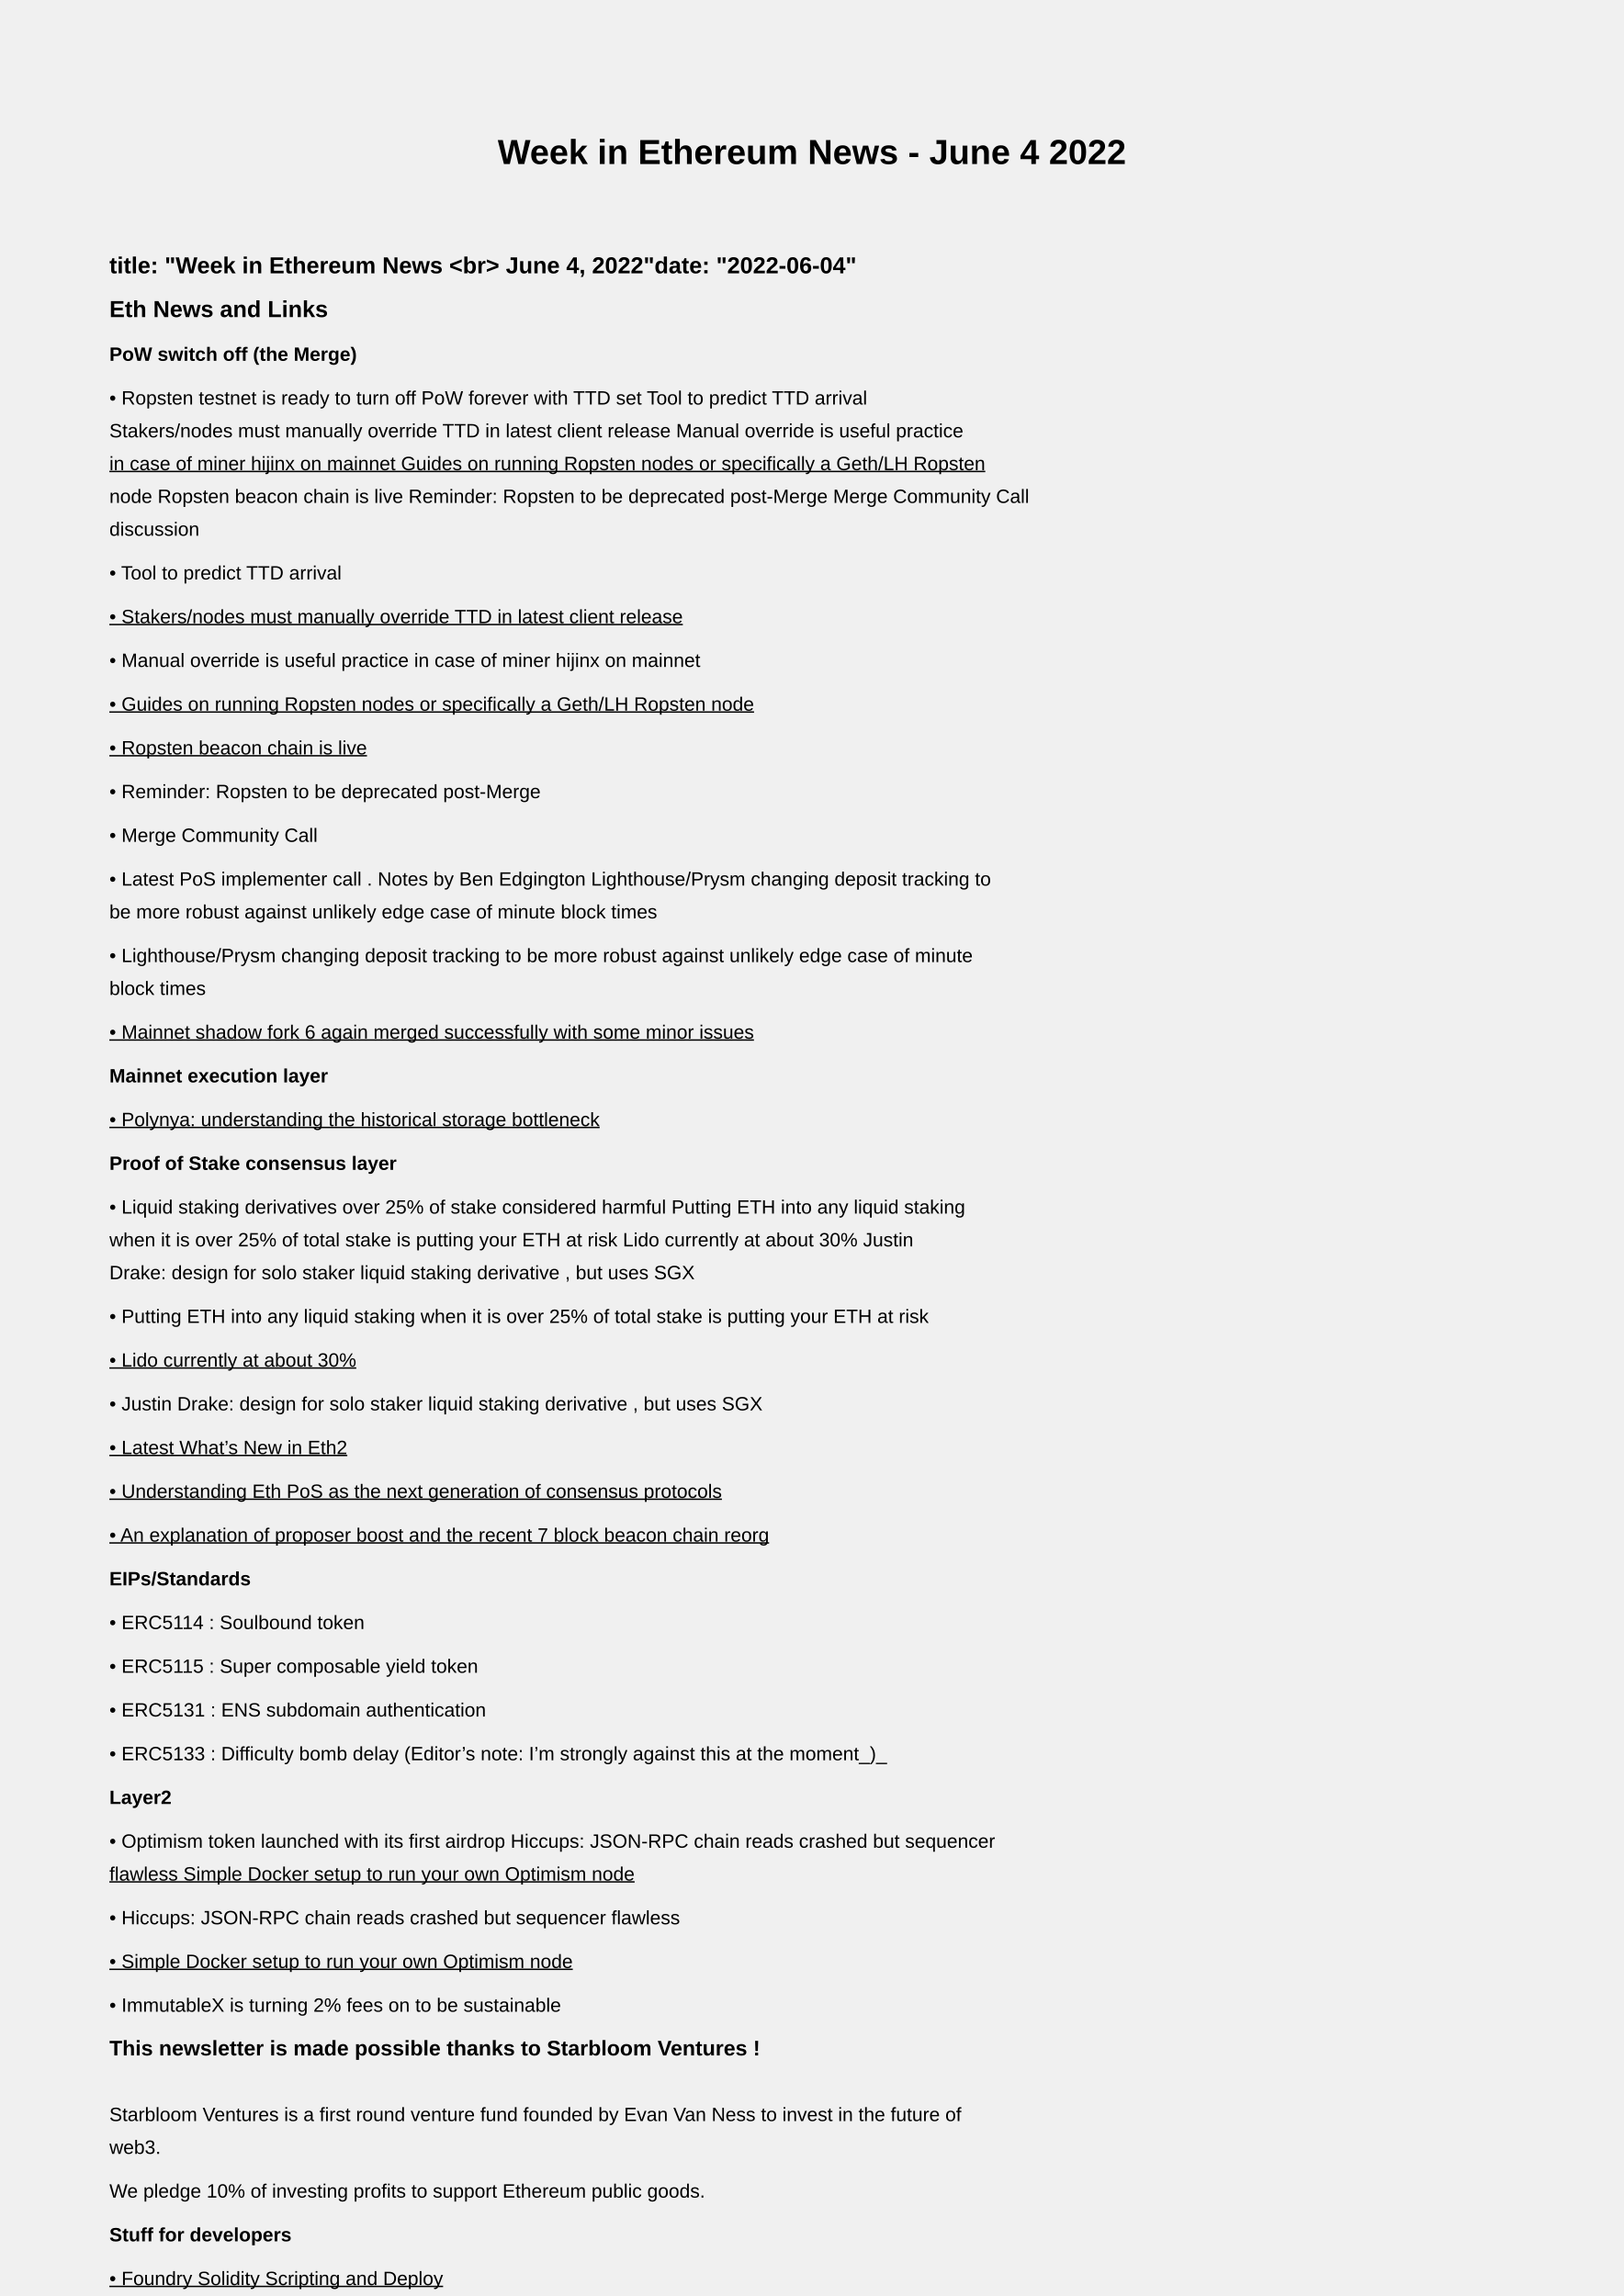
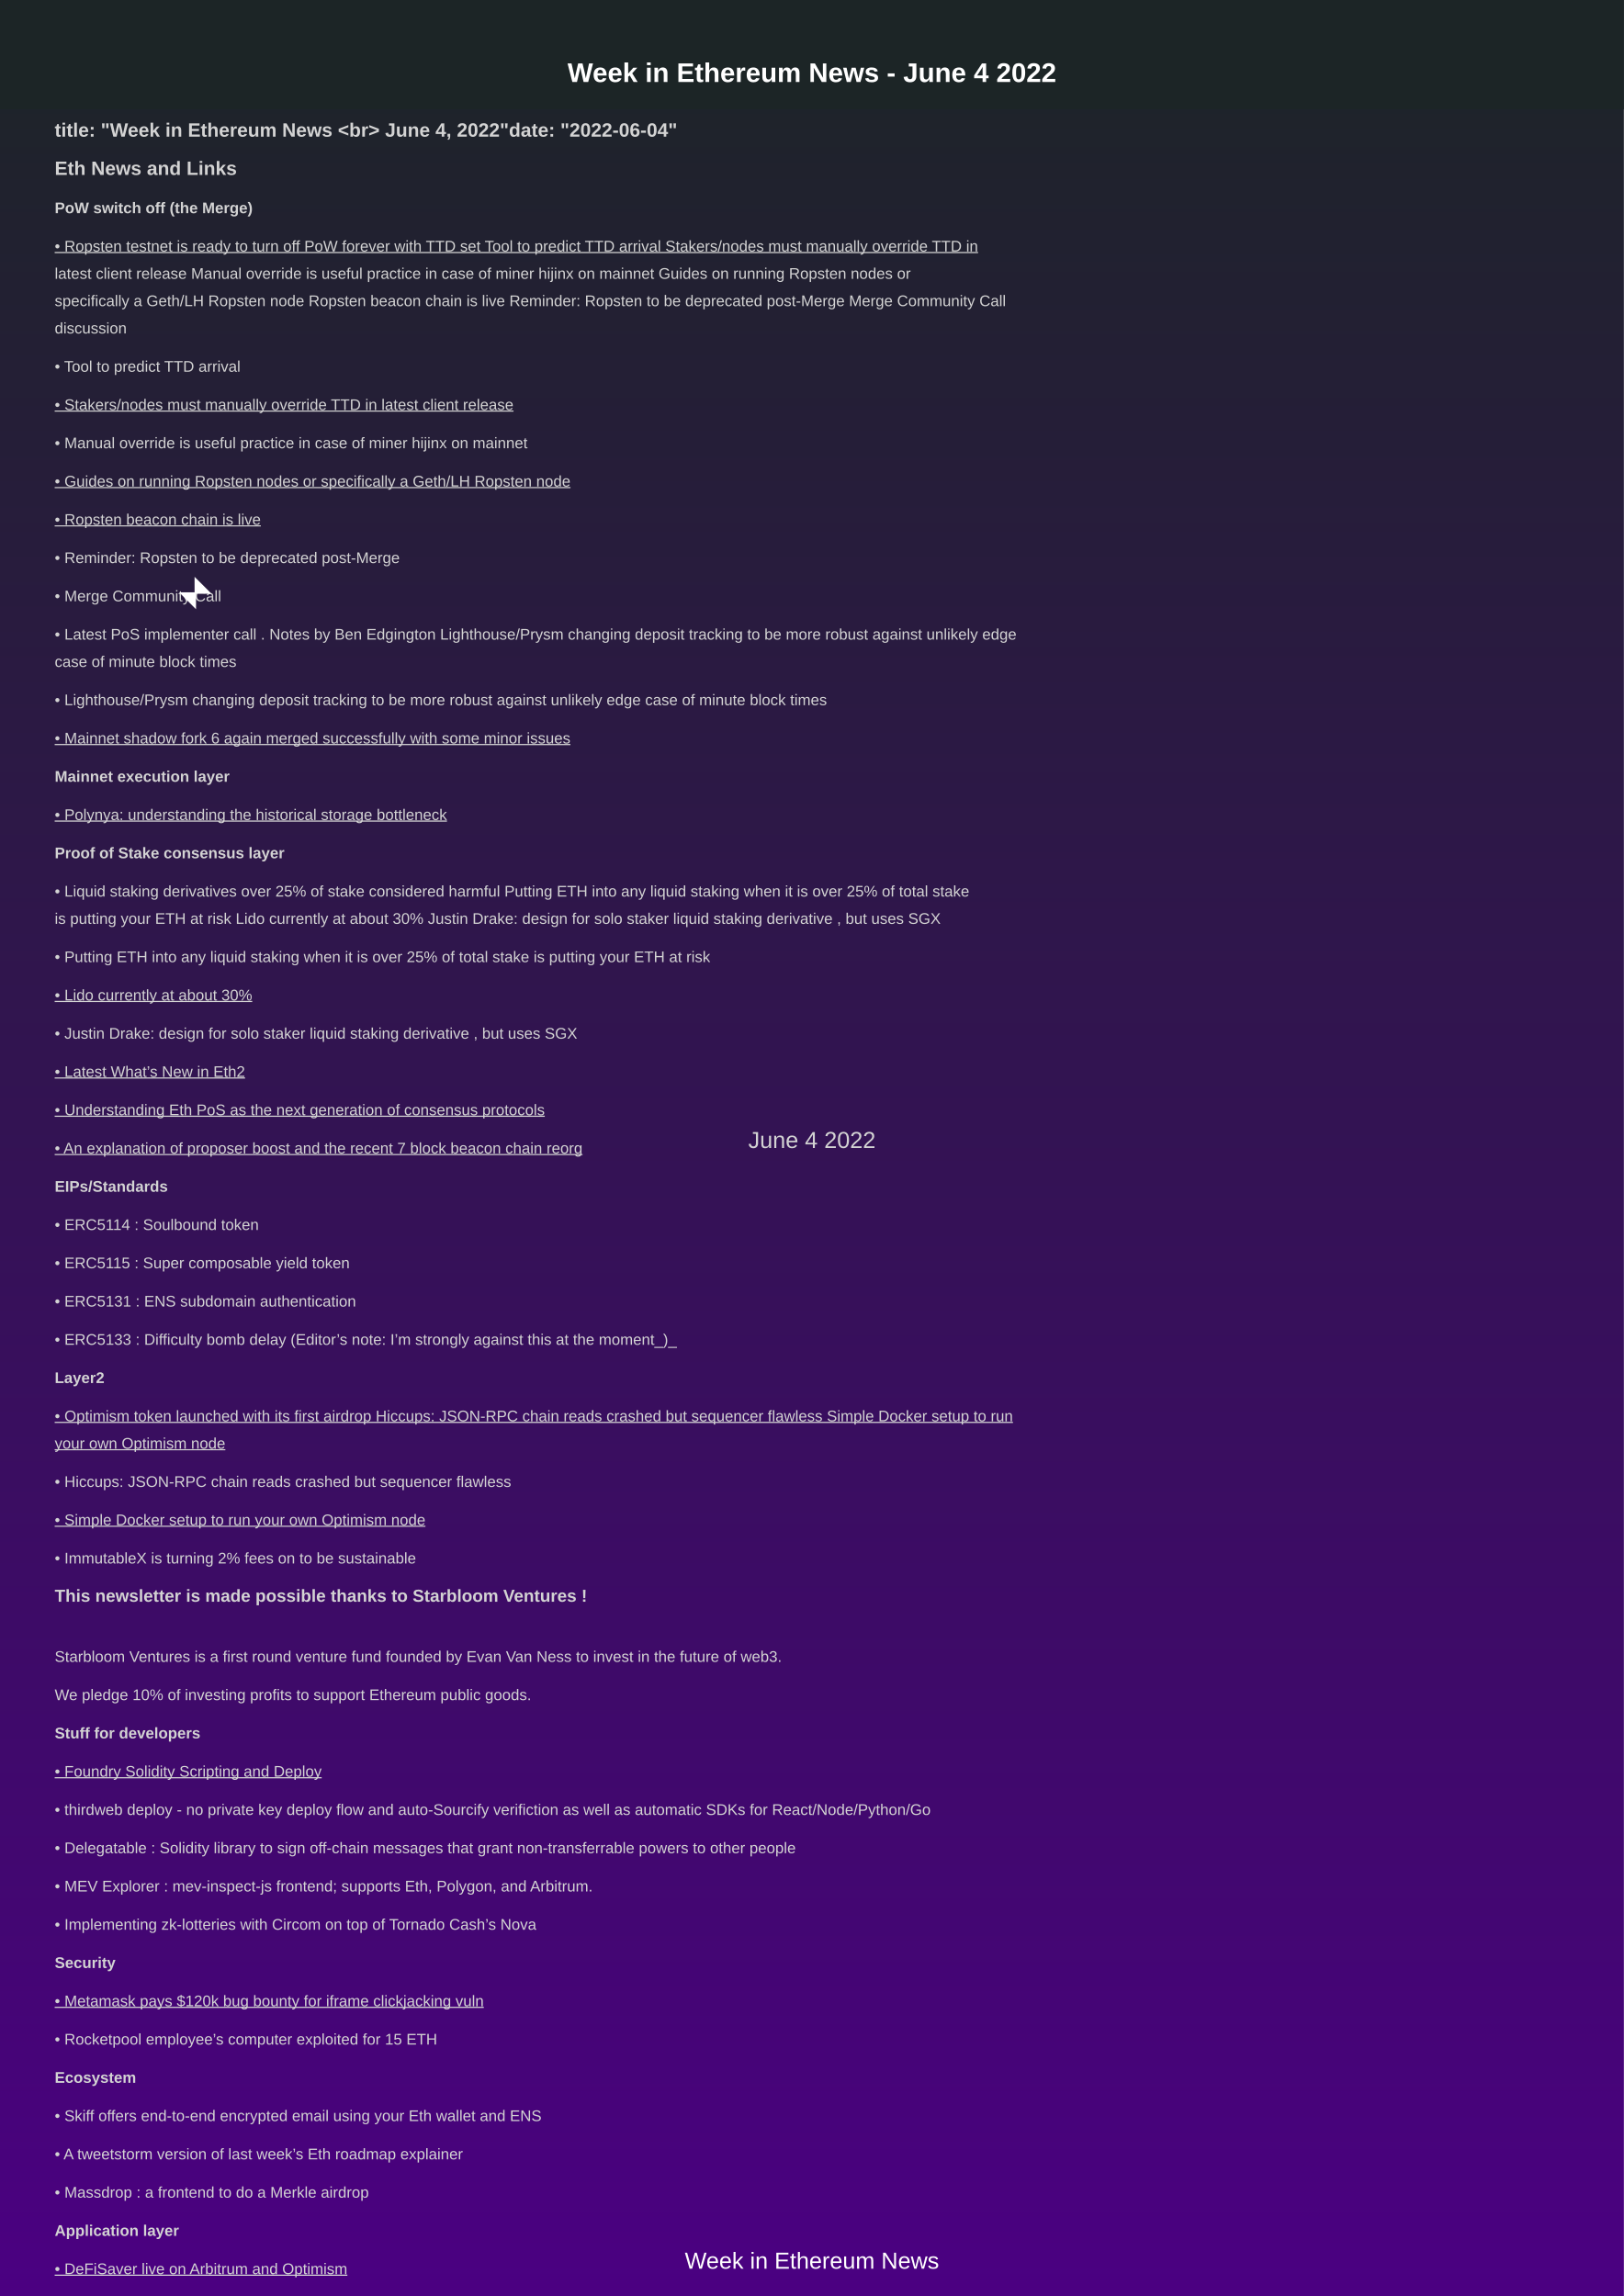
<svg xmlns="http://www.w3.org/2000/svg" width="297mm" height="420mm">
-   <rect width="100%" height="100%" fill="#f0f0f0" />
-   <text x="50%" y="30mm" font-size="18pt" text-anchor="middle" font-family="Arial" font-weight="bold">Week in Ethereum News - June 4 2022</text>
-   <text x="20mm" y="50mm" font-size="12pt" font-family="Arial" font-weight="bold" text-decoration="none">title: "Week in Ethereum News &lt;br&gt; June 4, 2022"
+   <defs>
+     <linearGradient id="bgGradient" x1="0%" y1="0%" x2="0%" y2="100%">
+       <stop offset="0%" style="stop-color:#1c2526;stop-opacity:1" />
+       <stop offset="100%" style="stop-color:#4b0082;stop-opacity:1" />
+     </linearGradient>
+   </defs>
+   <rect width="100%" height="100%" fill="url(#bgGradient)" />
+   <rect x="0" y="0" width="100%" height="20mm" fill="#1c2526" />
+   <text x="50%" y="15mm" font-size="14pt" text-anchor="middle" font-family="Arial" fill="#ffffff" font-weight="bold">Week in Ethereum News - June 4 2022</text>
+   <text x="50%" y="210mm" font-size="12pt" text-anchor="middle" font-family="Arial" fill="#d3d3d3">June 4 2022</text>
+   <text x="10mm" y="25mm" font-size="10pt" font-family="Arial" fill="#d3d3d3" font-weight="bold" text-decoration="none">title: "Week in Ethereum News &lt;br&gt; June 4, 2022"
date: "2022-06-04"</text>
-   <text x="20mm" y="58mm" font-size="12pt" font-family="Arial" font-weight="bold" text-decoration="none">Eth News and Links</text>
-   <text x="20mm" y="66mm" font-size="10pt" font-family="Arial" font-weight="bold" text-decoration="none">PoW switch off (the Merge)</text>
-   <text x="20mm" y="74mm" font-size="10pt" font-family="Arial" font-weight="normal" text-decoration="none">• Ropsten testnet is ready to turn off PoW forever with TTD set Tool to predict TTD arrival</text>
-   <text x="20mm" y="80mm" font-size="10pt" font-family="Arial" font-weight="normal" text-decoration="none">Stakers/nodes must manually override TTD in latest client release Manual override is useful practice</text>
-   <text x="20mm" y="86mm" font-size="10pt" font-family="Arial" font-weight="normal" text-decoration="underline">in case of miner hijinx on mainnet Guides on running Ropsten nodes or specifically a Geth/LH Ropsten</text>
-   <text x="20mm" y="92mm" font-size="10pt" font-family="Arial" font-weight="normal" text-decoration="none">node Ropsten beacon chain is live Reminder: Ropsten to be deprecated post-Merge Merge Community Call</text>
-   <text x="20mm" y="98mm" font-size="10pt" font-family="Arial" font-weight="normal" text-decoration="none">discussion</text>
-   <text x="20mm" y="106mm" font-size="10pt" font-family="Arial" font-weight="normal" text-decoration="none">• Tool to predict TTD arrival</text>
-   <text x="20mm" y="114mm" font-size="10pt" font-family="Arial" font-weight="normal" text-decoration="underline">• Stakers/nodes must manually override TTD in latest client release</text>
-   <text x="20mm" y="122mm" font-size="10pt" font-family="Arial" font-weight="normal" text-decoration="none">• Manual override is useful practice in case of miner hijinx on mainnet</text>
-   <text x="20mm" y="130mm" font-size="10pt" font-family="Arial" font-weight="normal" text-decoration="underline">• Guides on running Ropsten nodes or specifically a Geth/LH Ropsten node</text>
-   <text x="20mm" y="138mm" font-size="10pt" font-family="Arial" font-weight="normal" text-decoration="underline">• Ropsten beacon chain is live</text>
-   <text x="20mm" y="146mm" font-size="10pt" font-family="Arial" font-weight="normal" text-decoration="none">• Reminder: Ropsten to be deprecated post-Merge</text>
-   <text x="20mm" y="154mm" font-size="10pt" font-family="Arial" font-weight="normal" text-decoration="none">• Merge Community Call</text>
-   <text x="20mm" y="162mm" font-size="10pt" font-family="Arial" font-weight="normal" text-decoration="none">• Latest PoS implementer call . Notes by Ben Edgington Lighthouse/Prysm changing deposit tracking to</text>
-   <text x="20mm" y="168mm" font-size="10pt" font-family="Arial" font-weight="normal" text-decoration="none">be more robust against unlikely edge case of minute block times</text>
-   <text x="20mm" y="176mm" font-size="10pt" font-family="Arial" font-weight="normal" text-decoration="none">• Lighthouse/Prysm changing deposit tracking to be more robust against unlikely edge case of minute</text>
-   <text x="20mm" y="182mm" font-size="10pt" font-family="Arial" font-weight="normal" text-decoration="none">block times</text>
-   <text x="20mm" y="190mm" font-size="10pt" font-family="Arial" font-weight="normal" text-decoration="underline">• Mainnet shadow fork 6 again merged successfully with some minor issues</text>
-   <text x="20mm" y="198mm" font-size="10pt" font-family="Arial" font-weight="bold" text-decoration="none">Mainnet execution layer</text>
-   <text x="20mm" y="206mm" font-size="10pt" font-family="Arial" font-weight="normal" text-decoration="underline">• Polynya: understanding the historical storage bottleneck</text>
-   <text x="20mm" y="214mm" font-size="10pt" font-family="Arial" font-weight="bold" text-decoration="none">Proof of Stake consensus layer</text>
-   <text x="20mm" y="222mm" font-size="10pt" font-family="Arial" font-weight="normal" text-decoration="none">• Liquid staking derivatives over 25% of stake considered harmful Putting ETH into any liquid staking</text>
-   <text x="20mm" y="228mm" font-size="10pt" font-family="Arial" font-weight="normal" text-decoration="none">when it is over 25% of total stake is putting your ETH at risk Lido currently at about 30% Justin</text>
-   <text x="20mm" y="234mm" font-size="10pt" font-family="Arial" font-weight="normal" text-decoration="none">Drake: design for solo staker liquid staking derivative , but uses SGX</text>
-   <text x="20mm" y="242mm" font-size="10pt" font-family="Arial" font-weight="normal" text-decoration="none">• Putting ETH into any liquid staking when it is over 25% of total stake is putting your ETH at risk</text>
-   <text x="20mm" y="250mm" font-size="10pt" font-family="Arial" font-weight="normal" text-decoration="underline">• Lido currently at about 30%</text>
-   <text x="20mm" y="258mm" font-size="10pt" font-family="Arial" font-weight="normal" text-decoration="none">• Justin Drake: design for solo staker liquid staking derivative , but uses SGX</text>
-   <text x="20mm" y="266mm" font-size="10pt" font-family="Arial" font-weight="normal" text-decoration="underline">• Latest What’s New in Eth2</text>
-   <text x="20mm" y="274mm" font-size="10pt" font-family="Arial" font-weight="normal" text-decoration="underline">• Understanding Eth PoS as the next generation of consensus protocols</text>
-   <text x="20mm" y="282mm" font-size="10pt" font-family="Arial" font-weight="normal" text-decoration="underline">• An explanation of proposer boost and the recent 7 block beacon chain reorg</text>
-   <text x="20mm" y="290mm" font-size="10pt" font-family="Arial" font-weight="bold" text-decoration="none">EIPs/Standards</text>
-   <text x="20mm" y="298mm" font-size="10pt" font-family="Arial" font-weight="normal" text-decoration="none">• ERC5114 : Soulbound token</text>
-   <text x="20mm" y="306mm" font-size="10pt" font-family="Arial" font-weight="normal" text-decoration="none">• ERC5115 : Super composable yield token</text>
-   <text x="20mm" y="314mm" font-size="10pt" font-family="Arial" font-weight="normal" text-decoration="none">• ERC5131 : ENS subdomain authentication</text>
-   <text x="20mm" y="322mm" font-size="10pt" font-family="Arial" font-weight="normal" text-decoration="none">• ERC5133 : Difficulty bomb delay (Editor’s note: I’m strongly against this at the moment_)_</text>
-   <text x="20mm" y="330mm" font-size="10pt" font-family="Arial" font-weight="bold" text-decoration="none">Layer2</text>
-   <text x="20mm" y="338mm" font-size="10pt" font-family="Arial" font-weight="normal" text-decoration="none">• Optimism token launched with its first airdrop Hiccups: JSON-RPC chain reads crashed but sequencer</text>
-   <text x="20mm" y="344mm" font-size="10pt" font-family="Arial" font-weight="normal" text-decoration="underline">flawless Simple Docker setup to run your own Optimism node</text>
-   <text x="20mm" y="352mm" font-size="10pt" font-family="Arial" font-weight="normal" text-decoration="none">• Hiccups: JSON-RPC chain reads crashed but sequencer flawless</text>
-   <text x="20mm" y="360mm" font-size="10pt" font-family="Arial" font-weight="normal" text-decoration="underline">• Simple Docker setup to run your own Optimism node</text>
-   <text x="20mm" y="368mm" font-size="10pt" font-family="Arial" font-weight="normal" text-decoration="none">• ImmutableX is turning 2% fees on to be sustainable</text>
-   <text x="20mm" y="376mm" font-size="11pt" font-family="Arial" font-weight="bold" text-decoration="none">This newsletter is made possible thanks to Starbloom Ventures !</text>
-   <text x="20mm" y="388mm" font-size="10pt" font-family="Arial" font-weight="normal" text-decoration="none">Starbloom Ventures is a first round venture fund founded by Evan Van Ness to invest in the future of</text>
-   <text x="20mm" y="394mm" font-size="10pt" font-family="Arial" font-weight="normal" text-decoration="none">web3.</text>
-   <text x="20mm" y="402mm" font-size="10pt" font-family="Arial" font-weight="normal" text-decoration="none">We pledge 10% of investing profits to support Ethereum public goods.</text>
-   <text x="20mm" y="410mm" font-size="10pt" font-family="Arial" font-weight="bold" text-decoration="none">Stuff for developers</text>
-   <text x="20mm" y="418mm" font-size="10pt" font-family="Arial" font-weight="normal" text-decoration="underline">• Foundry Solidity Scripting and Deploy</text>
-   <text x="20mm" y="426mm" font-size="10pt" font-family="Arial" font-weight="normal" text-decoration="none">• thirdweb deploy - no private key deploy flow and auto-Sourcify verifiction as well as automatic SDKs</text>
-   <text x="20mm" y="432mm" font-size="10pt" font-family="Arial" font-weight="normal" text-decoration="none">for React/Node/Python/Go</text>
-   <text x="20mm" y="440mm" font-size="10pt" font-family="Arial" font-weight="normal" text-decoration="none">• Delegatable : Solidity library to sign off-chain messages that grant non-transferrable powers to</text>
-   <text x="20mm" y="446mm" font-size="10pt" font-family="Arial" font-weight="normal" text-decoration="none">other people</text>
-   <text x="20mm" y="454mm" font-size="10pt" font-family="Arial" font-weight="normal" text-decoration="none">• MEV Explorer : mev-inspect-js frontend; supports Eth, Polygon, and Arbitrum.</text>
-   <text x="20mm" y="462mm" font-size="10pt" font-family="Arial" font-weight="normal" text-decoration="none">• Implementing zk-lotteries with Circom on top of Tornado Cash’s Nova</text>
-   <text x="20mm" y="470mm" font-size="10pt" font-family="Arial" font-weight="bold" text-decoration="none">Security</text>
-   <text x="20mm" y="478mm" font-size="10pt" font-family="Arial" font-weight="normal" text-decoration="underline">• Metamask pays $120k bug bounty for iframe clickjacking vuln</text>
-   <text x="20mm" y="486mm" font-size="10pt" font-family="Arial" font-weight="normal" text-decoration="none">• Rocketpool employee’s computer exploited for 15 ETH</text>
-   <text x="20mm" y="494mm" font-size="10pt" font-family="Arial" font-weight="bold" text-decoration="none">Ecosystem</text>
-   <text x="20mm" y="502mm" font-size="10pt" font-family="Arial" font-weight="normal" text-decoration="none">• Skiff offers end-to-end encrypted email using your Eth wallet and ENS</text>
-   <text x="20mm" y="510mm" font-size="10pt" font-family="Arial" font-weight="normal" text-decoration="none">• A tweetstorm version of last week’s Eth roadmap explainer</text>
-   <text x="20mm" y="518mm" font-size="10pt" font-family="Arial" font-weight="normal" text-decoration="none">• Massdrop : a frontend to do a Merkle airdrop</text>
-   <text x="20mm" y="526mm" font-size="10pt" font-family="Arial" font-weight="bold" text-decoration="none">Application layer</text>
-   <text x="20mm" y="534mm" font-size="10pt" font-family="Arial" font-weight="normal" text-decoration="underline">• DeFiSaver live on Arbitrum and Optimism</text>
-   <text x="20mm" y="542mm" font-size="10pt" font-family="Arial" font-weight="normal" text-decoration="none">• Conviction voting using GTC to sort frontend display of Gitcoin grants</text>
-   <text x="20mm" y="550mm" font-size="10pt" font-family="Arial" font-weight="normal" text-decoration="none">• Proof of Integrity - a pilot program in Buenos Aires slums to ensure UBI doesn’t just go to those</text>
-   <text x="20mm" y="556mm" font-size="10pt" font-family="Arial" font-weight="normal" text-decoration="none">who don’t need it</text>
-   <text x="20mm" y="564mm" font-size="10pt" font-family="Arial" font-weight="normal" text-decoration="none">• 1inch integrates Synthetix atomic exchanges for less slippage on big trades</text>
-   <text x="20mm" y="572mm" font-size="10pt" font-family="Arial" font-weight="normal" text-decoration="none">• MobyMask : using web of trust to manage phishing reports</text>
-   <text x="20mm" y="580mm" font-size="10pt" font-family="Arial" font-weight="normal" text-decoration="none">• Rune’s Endgame plan for MakerDAO: a synthetic ETH product and a first metaDAO with yield farming</text>
-   <text x="20mm" y="588mm" font-size="12pt" font-family="Arial" font-weight="bold" text-decoration="none">Job Listings</text>
-   <text x="20mm" y="596mm" font-size="10pt" font-family="Arial" font-weight="normal" text-decoration="none">• Ethereum Foundation: generalist developer to drive strategic ecosystem inits</text>
-   <text x="20mm" y="604mm" font-size="10pt" font-family="Arial" font-weight="normal" text-decoration="none">• Sourcify: TypeScript/nodejs developer wanted</text>
-   <text x="20mm" y="612mm" font-size="10pt" font-family="Arial" font-weight="normal" text-decoration="none">• People Operations Lead at EF</text>
-   <text x="20mm" y="620mm" font-size="10pt" font-family="Arial" font-weight="normal" text-decoration="underline">• Remix: frontend React/Typescript dev</text>
-   <text x="20mm" y="628mm" font-size="10pt" font-family="Arial" font-weight="normal" text-decoration="none">• Hiring Coordinator wanted by EF</text>
-   <text x="20mm" y="636mm" font-size="10pt" font-family="Arial" font-weight="normal" text-decoration="none">Job listings: $600 for four issues (~75 character limit), payable in ETH/DAI/USDC to abcoathup.eth on</text>
-   <text x="20mm" y="642mm" font-size="10pt" font-family="Arial" font-weight="normal" text-decoration="none">mainnet/Arbitrum/Optimism.  Questions? abcoathup at-gmail</text>
-   <text x="20mm" y="650mm" font-size="10pt" font-family="Arial" font-weight="bold" text-decoration="none">Regulation/business/tokens</text>
-   <text x="20mm" y="658mm" font-size="10pt" font-family="Arial" font-weight="normal" text-decoration="none">• Nate Chastain charged with money laundering and wire fraud in SDNY for OpenSea insider trading</text>
-   <text x="20mm" y="666mm" font-size="10pt" font-family="Arial" font-weight="normal" text-decoration="none">• Pooly : buy NFT to support PoolTogether legal defense against the Liz Warren staffer’s class action</text>
-   <text x="20mm" y="672mm" font-size="10pt" font-family="Arial" font-weight="normal" text-decoration="none">suit</text>
-   <text x="20mm" y="680mm" font-size="10pt" font-family="Arial" font-weight="normal" text-decoration="underline">• Absurd lawsuit to hold all bZx founders and tokenholders liable for security bugs</text>
-   <text x="20mm" y="688mm" font-size="10pt" font-family="Arial" font-weight="normal" text-decoration="underline">• ~25 academics/BigTech employees wrote a technically sloppy letter to Congress against crypto</text>
-   <text x="20mm" y="696mm" font-size="10pt" font-family="Arial" font-weight="bold" text-decoration="none">General</text>
-   <text x="20mm" y="704mm" font-size="10pt" font-family="Arial" font-weight="normal" text-decoration="none">• MS Word in Windows “Follina” unpatched zero-day vuln . Reminder: almost all loss of crypto comes</text>
-   <text x="20mm" y="710mm" font-size="10pt" font-family="Arial" font-weight="normal" text-decoration="none">from Windows users. [ Disclosure: small MSFT shareholder for almost 30 years ]</text>
-   <text x="20mm" y="718mm" font-size="10pt" font-family="Arial" font-weight="normal" text-decoration="underline">• WSJ reports that Fidelity is hiring to support Eth custody and trading services</text>
-   <text x="20mm" y="726mm" font-size="10pt" font-family="Arial" font-weight="normal" text-decoration="underline">• Coinbase rescinding offers that employees had already accepted after promising 2 weeks ago that they</text>
-   <text x="20mm" y="732mm" font-size="10pt" font-family="Arial" font-weight="normal" text-decoration="underline">wouldn’t</text>
-   <text x="20mm" y="740mm" font-size="10pt" font-family="Arial" font-weight="normal" text-decoration="underline">Follow @WeekinEthNews to find out what the most clicked links are. Follow @evan_van_ness and</text>
-   <text x="20mm" y="746mm" font-size="10pt" font-family="Arial" font-weight="normal" text-decoration="none">@abcoathup to get most of the week’s news in real time.</text>
-   <text x="20mm" y="754mm" font-size="10pt" font-family="Arial" font-weight="normal" text-decoration="underline">Permalink for this week’s issue: https://weekinethereumnews.com/week-in-ethereum-news-june-4-2022/</text>
-   <text x="20mm" y="762mm" font-size="12pt" font-family="Arial" font-weight="bold" text-decoration="none">Upcoming Dates of Note</text>
-   <text x="20mm" y="770mm" font-size="10pt" font-family="Arial" font-weight="normal" text-decoration="none">(new/changes in bold )</text>
-   <text x="20mm" y="778mm" font-size="10pt" font-family="Arial" font-weight="normal" text-decoration="underline">• Jun 8-23 – Gitcoin Grants Round 14</text>
-   <text x="20mm" y="786mm" font-size="10pt" font-family="Arial" font-weight="normal" text-decoration="none">• Jun 10 – Austin DeFi summit</text>
-   <text x="20mm" y="794mm" font-size="10pt" font-family="Arial" font-weight="normal" text-decoration="underline">• Jun 10-12 – ETHPrague</text>
-   <text x="20mm" y="802mm" font-size="10pt" font-family="Arial" font-weight="normal" text-decoration="underline">• Jun 20-23 – NFT.NYC</text>
-   <text x="20mm" y="810mm" font-size="10pt" font-family="Arial" font-weight="bold" text-decoration="none">• Jun 24-26 – ETH NYC (ETH Global)</text>
-   <text x="20mm" y="818mm" font-size="10pt" font-family="Arial" font-weight="normal" text-decoration="none">• Jul 1 – Data Availability Sampling proposals due</text>
-   <text x="20mm" y="826mm" font-size="10pt" font-family="Arial" font-weight="normal" text-decoration="underline">• Jul 6-8 – ETHBarcelona</text>
-   <text x="20mm" y="834mm" font-size="10pt" font-family="Arial" font-weight="normal" text-decoration="none">• Jul 8 – ETH Seattle summit</text>
-   <text x="20mm" y="842mm" font-size="10pt" font-family="Arial" font-weight="normal" text-decoration="none">• Jul 19-21 – EthCC 5 (Paris)</text>
-   <text x="20mm" y="850mm" font-size="10pt" font-family="Arial" font-weight="normal" text-decoration="underline">• Aug 5-13 – ETH Seoul</text>
-   <text x="20mm" y="858mm" font-size="10pt" font-family="Arial" font-weight="normal" text-decoration="underline">• Aug 8-10 – ETHToronto</text>
-   <text x="20mm" y="866mm" font-size="10pt" font-family="Arial" font-weight="normal" text-decoration="underline">• Aug 11-14 – ETH LATAM (Buenos Aires)</text>
-   <text x="20mm" y="874mm" font-size="10pt" font-family="Arial" font-weight="bold" text-decoration="none">• Aug 19-21 – ETHMexicoCity (ETH Global)</text>
-   <text x="20mm" y="882mm" font-size="10pt" font-family="Arial" font-weight="normal" text-decoration="none">• Aug 27-28 – DeFi Security Summit (Stanford)</text>
-   <text x="20mm" y="890mm" font-size="10pt" font-family="Arial" font-weight="normal" text-decoration="none">• Aug 28 – DeFi San Francisco summit</text>
-   <text x="20mm" y="898mm" font-size="10pt" font-family="Arial" font-weight="normal" text-decoration="none">• Aug 29-31 – Science of Blockchain Conference (Stanford)</text>
-   <text x="20mm" y="906mm" font-size="10pt" font-family="Arial" font-weight="normal" text-decoration="none">• Sep 1-4 – ETHWarsaw (hackathon &amp; conference)</text>
-   <text x="20mm" y="914mm" font-size="10pt" font-family="Arial" font-weight="normal" text-decoration="underline">• Sep 2-4 – ETHSantiago</text>
-   <text x="20mm" y="922mm" font-size="10pt" font-family="Arial" font-weight="normal" text-decoration="underline">• Sep 2-28 – ETHOnline</text>
-   <text x="20mm" y="930mm" font-size="10pt" font-family="Arial" font-weight="normal" text-decoration="none">• Sep 6-9 – MCON 2 (Denver)</text>
-   <text x="20mm" y="938mm" font-size="10pt" font-family="Arial" font-weight="normal" text-decoration="none">• Sep 12-14 – DappCon (Berlin)</text>
-   <text x="20mm" y="946mm" font-size="10pt" font-family="Arial" font-weight="normal" text-decoration="none">• Sep 27-29 – Ethereum SP (São Paulo)</text>
-   <text x="20mm" y="954mm" font-size="10pt" font-family="Arial" font-weight="bold" text-decoration="none">• Oct 7-9 – ETHBogotá (ETH Global)</text>
-   <text x="20mm" y="962mm" font-size="10pt" font-family="Arial" font-weight="normal" text-decoration="none">• Oct 11-14 – Devcon 6 (Bogotá)</text>
-   <text x="20mm" y="970mm" font-size="10pt" font-family="Arial" font-weight="bold" text-decoration="none">• Nov 4-6 – ETHSanFrancisco (ETH Global)</text>
-   <text x="20mm" y="978mm" font-size="10pt" font-family="Arial" font-weight="normal" text-decoration="underline">• Nov 18-20 – ETHGlobal Web3 Weekend</text>
-   <text x="20mm" y="986mm" font-size="10pt" font-family="Arial" font-weight="normal" text-decoration="none">• Dec 1-4 – ETHDownUnder (Sydney)</text>
-   <text x="20mm" y="994mm" font-size="10pt" font-family="Arial" font-weight="bold" text-decoration="none">• Dec 2-4 – ETHIndia (ETH Global)</text>
-   <text x="20mm" y="1002mm" font-size="10pt" font-family="Arial" font-weight="bold" text-decoration="none">Sign up to receive this newsletter weekly</text>
+   <text x="10mm" y="32mm" font-size="10pt" font-family="Arial" fill="#d3d3d3" font-weight="bold" text-decoration="none">Eth News and Links</text>
+   <text x="10mm" y="39mm" font-size="8pt" font-family="Arial" fill="#d3d3d3" font-weight="bold" text-decoration="none">PoW switch off (the Merge)</text>
+   <text x="10mm" y="46mm" font-size="8pt" font-family="Arial" fill="#d3d3d3" font-weight="normal" text-decoration="underline">• Ropsten testnet is ready to turn off PoW forever with TTD set Tool to predict TTD arrival Stakers/nodes must manually override TTD in</text>
+   <text x="10mm" y="51mm" font-size="8pt" font-family="Arial" fill="#d3d3d3" font-weight="normal" text-decoration="none">latest client release Manual override is useful practice in case of miner hijinx on mainnet Guides on running Ropsten nodes or</text>
+   <text x="10mm" y="56mm" font-size="8pt" font-family="Arial" fill="#d3d3d3" font-weight="normal" text-decoration="none">specifically a Geth/LH Ropsten node Ropsten beacon chain is live Reminder: Ropsten to be deprecated post-Merge Merge Community Call</text>
+   <text x="10mm" y="61mm" font-size="8pt" font-family="Arial" fill="#d3d3d3" font-weight="normal" text-decoration="none">discussion</text>
+   <text x="10mm" y="68mm" font-size="8pt" font-family="Arial" fill="#d3d3d3" font-weight="normal" text-decoration="none">• Tool to predict TTD arrival</text>
+   <text x="10mm" y="75mm" font-size="8pt" font-family="Arial" fill="#d3d3d3" font-weight="normal" text-decoration="underline">• Stakers/nodes must manually override TTD in latest client release</text>
+   <text x="10mm" y="82mm" font-size="8pt" font-family="Arial" fill="#d3d3d3" font-weight="normal" text-decoration="none">• Manual override is useful practice in case of miner hijinx on mainnet</text>
+   <text x="10mm" y="89mm" font-size="8pt" font-family="Arial" fill="#d3d3d3" font-weight="normal" text-decoration="underline">• Guides on running Ropsten nodes or specifically a Geth/LH Ropsten node</text>
+   <text x="10mm" y="96mm" font-size="8pt" font-family="Arial" fill="#d3d3d3" font-weight="normal" text-decoration="underline">• Ropsten beacon chain is live</text>
+   <text x="10mm" y="103mm" font-size="8pt" font-family="Arial" fill="#d3d3d3" font-weight="normal" text-decoration="none">• Reminder: Ropsten to be deprecated post-Merge</text>
+   <text x="10mm" y="110mm" font-size="8pt" font-family="Arial" fill="#d3d3d3" font-weight="normal" text-decoration="none">• Merge Community Call</text>
+   <text x="10mm" y="117mm" font-size="8pt" font-family="Arial" fill="#d3d3d3" font-weight="normal" text-decoration="none">• Latest PoS implementer call . Notes by Ben Edgington Lighthouse/Prysm changing deposit tracking to be more robust against unlikely edge</text>
+   <text x="10mm" y="122mm" font-size="8pt" font-family="Arial" fill="#d3d3d3" font-weight="normal" text-decoration="none">case of minute block times</text>
+   <text x="10mm" y="129mm" font-size="8pt" font-family="Arial" fill="#d3d3d3" font-weight="normal" text-decoration="none">• Lighthouse/Prysm changing deposit tracking to be more robust against unlikely edge case of minute block times</text>
+   <text x="10mm" y="136mm" font-size="8pt" font-family="Arial" fill="#d3d3d3" font-weight="normal" text-decoration="underline">• Mainnet shadow fork 6 again merged successfully with some minor issues</text>
+   <text x="10mm" y="143mm" font-size="8pt" font-family="Arial" fill="#d3d3d3" font-weight="bold" text-decoration="none">Mainnet execution layer</text>
+   <text x="10mm" y="150mm" font-size="8pt" font-family="Arial" fill="#d3d3d3" font-weight="normal" text-decoration="underline">• Polynya: understanding the historical storage bottleneck</text>
+   <text x="10mm" y="157mm" font-size="8pt" font-family="Arial" fill="#d3d3d3" font-weight="bold" text-decoration="none">Proof of Stake consensus layer</text>
+   <text x="10mm" y="164mm" font-size="8pt" font-family="Arial" fill="#d3d3d3" font-weight="normal" text-decoration="none">• Liquid staking derivatives over 25% of stake considered harmful Putting ETH into any liquid staking when it is over 25% of total stake</text>
+   <text x="10mm" y="169mm" font-size="8pt" font-family="Arial" fill="#d3d3d3" font-weight="normal" text-decoration="none">is putting your ETH at risk Lido currently at about 30% Justin Drake: design for solo staker liquid staking derivative , but uses SGX</text>
+   <text x="10mm" y="176mm" font-size="8pt" font-family="Arial" fill="#d3d3d3" font-weight="normal" text-decoration="none">• Putting ETH into any liquid staking when it is over 25% of total stake is putting your ETH at risk</text>
+   <text x="10mm" y="183mm" font-size="8pt" font-family="Arial" fill="#d3d3d3" font-weight="normal" text-decoration="underline">• Lido currently at about 30%</text>
+   <text x="10mm" y="190mm" font-size="8pt" font-family="Arial" fill="#d3d3d3" font-weight="normal" text-decoration="none">• Justin Drake: design for solo staker liquid staking derivative , but uses SGX</text>
+   <text x="10mm" y="197mm" font-size="8pt" font-family="Arial" fill="#d3d3d3" font-weight="normal" text-decoration="underline">• Latest What’s New in Eth2</text>
+   <text x="10mm" y="204mm" font-size="8pt" font-family="Arial" fill="#d3d3d3" font-weight="normal" text-decoration="underline">• Understanding Eth PoS as the next generation of consensus protocols</text>
+   <text x="10mm" y="211mm" font-size="8pt" font-family="Arial" fill="#d3d3d3" font-weight="normal" text-decoration="underline">• An explanation of proposer boost and the recent 7 block beacon chain reorg</text>
+   <text x="10mm" y="218mm" font-size="8pt" font-family="Arial" fill="#d3d3d3" font-weight="bold" text-decoration="none">EIPs/Standards</text>
+   <text x="10mm" y="225mm" font-size="8pt" font-family="Arial" fill="#d3d3d3" font-weight="normal" text-decoration="none">• ERC5114 : Soulbound token</text>
+   <text x="10mm" y="232mm" font-size="8pt" font-family="Arial" fill="#d3d3d3" font-weight="normal" text-decoration="none">• ERC5115 : Super composable yield token</text>
+   <text x="10mm" y="239mm" font-size="8pt" font-family="Arial" fill="#d3d3d3" font-weight="normal" text-decoration="none">• ERC5131 : ENS subdomain authentication</text>
+   <text x="10mm" y="246mm" font-size="8pt" font-family="Arial" fill="#d3d3d3" font-weight="normal" text-decoration="none">• ERC5133 : Difficulty bomb delay (Editor’s note: I’m strongly against this at the moment_)_</text>
+   <text x="10mm" y="253mm" font-size="8pt" font-family="Arial" fill="#d3d3d3" font-weight="bold" text-decoration="none">Layer2</text>
+   <text x="10mm" y="260mm" font-size="8pt" font-family="Arial" fill="#d3d3d3" font-weight="normal" text-decoration="underline">• Optimism token launched with its first airdrop Hiccups: JSON-RPC chain reads crashed but sequencer flawless Simple Docker setup to run</text>
+   <text x="10mm" y="265mm" font-size="8pt" font-family="Arial" fill="#d3d3d3" font-weight="normal" text-decoration="underline">your own Optimism node</text>
+   <text x="10mm" y="272mm" font-size="8pt" font-family="Arial" fill="#d3d3d3" font-weight="normal" text-decoration="none">• Hiccups: JSON-RPC chain reads crashed but sequencer flawless</text>
+   <text x="10mm" y="279mm" font-size="8pt" font-family="Arial" fill="#d3d3d3" font-weight="normal" text-decoration="underline">• Simple Docker setup to run your own Optimism node</text>
+   <text x="10mm" y="286mm" font-size="8pt" font-family="Arial" fill="#d3d3d3" font-weight="normal" text-decoration="none">• ImmutableX is turning 2% fees on to be sustainable</text>
+   <text x="10mm" y="293mm" font-size="9pt" font-family="Arial" fill="#d3d3d3" font-weight="bold" text-decoration="none">This newsletter is made possible thanks to Starbloom Ventures !</text>
+   <text x="10mm" y="304mm" font-size="8pt" font-family="Arial" fill="#d3d3d3" font-weight="normal" text-decoration="none">Starbloom Ventures is a first round venture fund founded by Evan Van Ness to invest in the future of web3.</text>
+   <text x="10mm" y="311mm" font-size="8pt" font-family="Arial" fill="#d3d3d3" font-weight="normal" text-decoration="none">We pledge 10% of investing profits to support Ethereum public goods.</text>
+   <text x="10mm" y="318mm" font-size="8pt" font-family="Arial" fill="#d3d3d3" font-weight="bold" text-decoration="none">Stuff for developers</text>
+   <text x="10mm" y="325mm" font-size="8pt" font-family="Arial" fill="#d3d3d3" font-weight="normal" text-decoration="underline">• Foundry Solidity Scripting and Deploy</text>
+   <text x="10mm" y="332mm" font-size="8pt" font-family="Arial" fill="#d3d3d3" font-weight="normal" text-decoration="none">• thirdweb deploy - no private key deploy flow and auto-Sourcify verifiction as well as automatic SDKs for React/Node/Python/Go</text>
+   <text x="10mm" y="339mm" font-size="8pt" font-family="Arial" fill="#d3d3d3" font-weight="normal" text-decoration="none">• Delegatable : Solidity library to sign off-chain messages that grant non-transferrable powers to other people</text>
+   <text x="10mm" y="346mm" font-size="8pt" font-family="Arial" fill="#d3d3d3" font-weight="normal" text-decoration="none">• MEV Explorer : mev-inspect-js frontend; supports Eth, Polygon, and Arbitrum.</text>
+   <text x="10mm" y="353mm" font-size="8pt" font-family="Arial" fill="#d3d3d3" font-weight="normal" text-decoration="none">• Implementing zk-lotteries with Circom on top of Tornado Cash’s Nova</text>
+   <text x="10mm" y="360mm" font-size="8pt" font-family="Arial" fill="#d3d3d3" font-weight="bold" text-decoration="none">Security</text>
+   <text x="10mm" y="367mm" font-size="8pt" font-family="Arial" fill="#d3d3d3" font-weight="normal" text-decoration="underline">• Metamask pays $120k bug bounty for iframe clickjacking vuln</text>
+   <text x="10mm" y="374mm" font-size="8pt" font-family="Arial" fill="#d3d3d3" font-weight="normal" text-decoration="none">• Rocketpool employee’s computer exploited for 15 ETH</text>
+   <text x="10mm" y="381mm" font-size="8pt" font-family="Arial" fill="#d3d3d3" font-weight="bold" text-decoration="none">Ecosystem</text>
+   <text x="10mm" y="388mm" font-size="8pt" font-family="Arial" fill="#d3d3d3" font-weight="normal" text-decoration="none">• Skiff offers end-to-end encrypted email using your Eth wallet and ENS</text>
+   <text x="10mm" y="395mm" font-size="8pt" font-family="Arial" fill="#d3d3d3" font-weight="normal" text-decoration="none">• A tweetstorm version of last week’s Eth roadmap explainer</text>
+   <text x="10mm" y="402mm" font-size="8pt" font-family="Arial" fill="#d3d3d3" font-weight="normal" text-decoration="none">• Massdrop : a frontend to do a Merkle airdrop</text>
+   <text x="10mm" y="409mm" font-size="8pt" font-family="Arial" fill="#d3d3d3" font-weight="bold" text-decoration="none">Application layer</text>
+   <text x="10mm" y="416mm" font-size="8pt" font-family="Arial" fill="#d3d3d3" font-weight="normal" text-decoration="underline">• DeFiSaver live on Arbitrum and Optimism</text>
+   <text x="10mm" y="423mm" font-size="8pt" font-family="Arial" fill="#d3d3d3" font-weight="normal" text-decoration="none">• Conviction voting using GTC to sort frontend display of Gitcoin grants</text>
+   <text x="10mm" y="430mm" font-size="8pt" font-family="Arial" fill="#d3d3d3" font-weight="normal" text-decoration="none">• Proof of Integrity - a pilot program in Buenos Aires slums to ensure UBI doesn’t just go to those who don’t need it</text>
+   <text x="10mm" y="437mm" font-size="8pt" font-family="Arial" fill="#d3d3d3" font-weight="normal" text-decoration="none">• 1inch integrates Synthetix atomic exchanges for less slippage on big trades</text>
+   <text x="10mm" y="444mm" font-size="8pt" font-family="Arial" fill="#d3d3d3" font-weight="normal" text-decoration="none">• MobyMask : using web of trust to manage phishing reports</text>
+   <text x="10mm" y="451mm" font-size="8pt" font-family="Arial" fill="#d3d3d3" font-weight="normal" text-decoration="none">• Rune’s Endgame plan for MakerDAO: a synthetic ETH product and a first metaDAO with yield farming</text>
+   <text x="10mm" y="458mm" font-size="10pt" font-family="Arial" fill="#d3d3d3" font-weight="bold" text-decoration="none">Job Listings</text>
+   <text x="10mm" y="465mm" font-size="8pt" font-family="Arial" fill="#d3d3d3" font-weight="normal" text-decoration="none">• Ethereum Foundation: generalist developer to drive strategic ecosystem inits</text>
+   <text x="10mm" y="472mm" font-size="8pt" font-family="Arial" fill="#d3d3d3" font-weight="normal" text-decoration="none">• Sourcify: TypeScript/nodejs developer wanted</text>
+   <text x="10mm" y="479mm" font-size="8pt" font-family="Arial" fill="#d3d3d3" font-weight="normal" text-decoration="none">• People Operations Lead at EF</text>
+   <text x="10mm" y="486mm" font-size="8pt" font-family="Arial" fill="#d3d3d3" font-weight="normal" text-decoration="underline">• Remix: frontend React/Typescript dev</text>
+   <text x="10mm" y="493mm" font-size="8pt" font-family="Arial" fill="#d3d3d3" font-weight="normal" text-decoration="none">• Hiring Coordinator wanted by EF</text>
+   <text x="10mm" y="500mm" font-size="8pt" font-family="Arial" fill="#d3d3d3" font-weight="normal" text-decoration="none">Job listings: $600 for four issues (~75 character limit), payable in ETH/DAI/USDC to abcoathup.eth on mainnet/Arbitrum/Optimism.</text>
+   <text x="10mm" y="505mm" font-size="8pt" font-family="Arial" fill="#d3d3d3" font-weight="normal" text-decoration="none">Questions? abcoathup at-gmail</text>
+   <text x="10mm" y="512mm" font-size="8pt" font-family="Arial" fill="#d3d3d3" font-weight="bold" text-decoration="none">Regulation/business/tokens</text>
+   <text x="10mm" y="519mm" font-size="8pt" font-family="Arial" fill="#d3d3d3" font-weight="normal" text-decoration="none">• Nate Chastain charged with money laundering and wire fraud in SDNY for OpenSea insider trading</text>
+   <text x="10mm" y="526mm" font-size="8pt" font-family="Arial" fill="#d3d3d3" font-weight="normal" text-decoration="none">• Pooly : buy NFT to support PoolTogether legal defense against the Liz Warren staffer’s class action suit</text>
+   <text x="10mm" y="533mm" font-size="8pt" font-family="Arial" fill="#d3d3d3" font-weight="normal" text-decoration="underline">• Absurd lawsuit to hold all bZx founders and tokenholders liable for security bugs</text>
+   <text x="10mm" y="540mm" font-size="8pt" font-family="Arial" fill="#d3d3d3" font-weight="normal" text-decoration="underline">• ~25 academics/BigTech employees wrote a technically sloppy letter to Congress against crypto</text>
+   <text x="10mm" y="547mm" font-size="8pt" font-family="Arial" fill="#d3d3d3" font-weight="bold" text-decoration="none">General</text>
+   <text x="10mm" y="554mm" font-size="8pt" font-family="Arial" fill="#d3d3d3" font-weight="normal" text-decoration="none">• MS Word in Windows “Follina” unpatched zero-day vuln . Reminder: almost all loss of crypto comes from Windows users. [ Disclosure: small</text>
+   <text x="10mm" y="559mm" font-size="8pt" font-family="Arial" fill="#d3d3d3" font-weight="normal" text-decoration="none">MSFT shareholder for almost 30 years ]</text>
+   <text x="10mm" y="566mm" font-size="8pt" font-family="Arial" fill="#d3d3d3" font-weight="normal" text-decoration="underline">• WSJ reports that Fidelity is hiring to support Eth custody and trading services</text>
+   <text x="10mm" y="573mm" font-size="8pt" font-family="Arial" fill="#d3d3d3" font-weight="normal" text-decoration="underline">• Coinbase rescinding offers that employees had already accepted after promising 2 weeks ago that they wouldn’t</text>
+   <text x="10mm" y="580mm" font-size="8pt" font-family="Arial" fill="#d3d3d3" font-weight="normal" text-decoration="none">Follow @WeekinEthNews to find out what the most clicked links are. Follow @evan_van_ness and @abcoathup to get most of the week’s news in</text>
+   <text x="10mm" y="585mm" font-size="8pt" font-family="Arial" fill="#d3d3d3" font-weight="normal" text-decoration="none">real time.</text>
+   <text x="10mm" y="592mm" font-size="8pt" font-family="Arial" fill="#d3d3d3" font-weight="normal" text-decoration="underline">Permalink for this week’s issue: https://weekinethereumnews.com/week-in-ethereum-news-june-4-2022/</text>
+   <text x="10mm" y="599mm" font-size="10pt" font-family="Arial" fill="#d3d3d3" font-weight="bold" text-decoration="none">Upcoming Dates of Note</text>
+   <text x="10mm" y="606mm" font-size="8pt" font-family="Arial" fill="#d3d3d3" font-weight="normal" text-decoration="none">(new/changes in bold )</text>
+   <text x="10mm" y="613mm" font-size="8pt" font-family="Arial" fill="#d3d3d3" font-weight="normal" text-decoration="underline">• Jun 8-23 – Gitcoin Grants Round 14</text>
+   <text x="10mm" y="620mm" font-size="8pt" font-family="Arial" fill="#d3d3d3" font-weight="normal" text-decoration="none">• Jun 10 – Austin DeFi summit</text>
+   <text x="10mm" y="627mm" font-size="8pt" font-family="Arial" fill="#d3d3d3" font-weight="normal" text-decoration="underline">• Jun 10-12 – ETHPrague</text>
+   <text x="10mm" y="634mm" font-size="8pt" font-family="Arial" fill="#d3d3d3" font-weight="normal" text-decoration="underline">• Jun 20-23 – NFT.NYC</text>
+   <text x="10mm" y="641mm" font-size="8pt" font-family="Arial" fill="#d3d3d3" font-weight="bold" text-decoration="none">• Jun 24-26 – ETH NYC (ETH Global)</text>
+   <text x="10mm" y="648mm" font-size="8pt" font-family="Arial" fill="#d3d3d3" font-weight="normal" text-decoration="none">• Jul 1 – Data Availability Sampling proposals due</text>
+   <text x="10mm" y="655mm" font-size="8pt" font-family="Arial" fill="#d3d3d3" font-weight="normal" text-decoration="underline">• Jul 6-8 – ETHBarcelona</text>
+   <text x="10mm" y="662mm" font-size="8pt" font-family="Arial" fill="#d3d3d3" font-weight="normal" text-decoration="none">• Jul 8 – ETH Seattle summit</text>
+   <text x="10mm" y="669mm" font-size="8pt" font-family="Arial" fill="#d3d3d3" font-weight="normal" text-decoration="none">• Jul 19-21 – EthCC 5 (Paris)</text>
+   <text x="10mm" y="676mm" font-size="8pt" font-family="Arial" fill="#d3d3d3" font-weight="normal" text-decoration="underline">• Aug 5-13 – ETH Seoul</text>
+   <text x="10mm" y="683mm" font-size="8pt" font-family="Arial" fill="#d3d3d3" font-weight="normal" text-decoration="underline">• Aug 8-10 – ETHToronto</text>
+   <text x="10mm" y="690mm" font-size="8pt" font-family="Arial" fill="#d3d3d3" font-weight="normal" text-decoration="underline">• Aug 11-14 – ETH LATAM (Buenos Aires)</text>
+   <text x="10mm" y="697mm" font-size="8pt" font-family="Arial" fill="#d3d3d3" font-weight="bold" text-decoration="none">• Aug 19-21 – ETHMexicoCity (ETH Global)</text>
+   <text x="10mm" y="704mm" font-size="8pt" font-family="Arial" fill="#d3d3d3" font-weight="normal" text-decoration="none">• Aug 27-28 – DeFi Security Summit (Stanford)</text>
+   <text x="10mm" y="711mm" font-size="8pt" font-family="Arial" fill="#d3d3d3" font-weight="normal" text-decoration="none">• Aug 28 – DeFi San Francisco summit</text>
+   <text x="10mm" y="718mm" font-size="8pt" font-family="Arial" fill="#d3d3d3" font-weight="normal" text-decoration="none">• Aug 29-31 – Science of Blockchain Conference (Stanford)</text>
+   <text x="10mm" y="725mm" font-size="8pt" font-family="Arial" fill="#d3d3d3" font-weight="normal" text-decoration="none">• Sep 1-4 – ETHWarsaw (hackathon &amp; conference)</text>
+   <text x="10mm" y="732mm" font-size="8pt" font-family="Arial" fill="#d3d3d3" font-weight="normal" text-decoration="underline">• Sep 2-4 – ETHSantiago</text>
+   <text x="10mm" y="739mm" font-size="8pt" font-family="Arial" fill="#d3d3d3" font-weight="normal" text-decoration="underline">• Sep 2-28 – ETHOnline</text>
+   <text x="10mm" y="746mm" font-size="8pt" font-family="Arial" fill="#d3d3d3" font-weight="normal" text-decoration="none">• Sep 6-9 – MCON 2 (Denver)</text>
+   <text x="10mm" y="753mm" font-size="8pt" font-family="Arial" fill="#d3d3d3" font-weight="normal" text-decoration="none">• Sep 12-14 – DappCon (Berlin)</text>
+   <text x="10mm" y="760mm" font-size="8pt" font-family="Arial" fill="#d3d3d3" font-weight="normal" text-decoration="none">• Sep 27-29 – Ethereum SP (São Paulo)</text>
+   <text x="10mm" y="767mm" font-size="8pt" font-family="Arial" fill="#d3d3d3" font-weight="bold" text-decoration="none">• Oct 7-9 – ETHBogotá (ETH Global)</text>
+   <text x="10mm" y="774mm" font-size="8pt" font-family="Arial" fill="#d3d3d3" font-weight="normal" text-decoration="none">• Oct 11-14 – Devcon 6 (Bogotá)</text>
+   <text x="10mm" y="781mm" font-size="8pt" font-family="Arial" fill="#d3d3d3" font-weight="bold" text-decoration="none">• Nov 4-6 – ETHSanFrancisco (ETH Global)</text>
+   <text x="10mm" y="788mm" font-size="8pt" font-family="Arial" fill="#d3d3d3" font-weight="normal" text-decoration="underline">• Nov 18-20 – ETHGlobal Web3 Weekend</text>
+   <text x="10mm" y="795mm" font-size="8pt" font-family="Arial" fill="#d3d3d3" font-weight="normal" text-decoration="none">• Dec 1-4 – ETHDownUnder (Sydney)</text>
+   <text x="10mm" y="802mm" font-size="8pt" font-family="Arial" fill="#d3d3d3" font-weight="bold" text-decoration="none">• Dec 2-4 – ETHIndia (ETH Global)</text>
+   <text x="10mm" y="809mm" font-size="8pt" font-family="Arial" fill="#d3d3d3" font-weight="bold" text-decoration="none">Sign up to receive this newsletter weekly</text>
+   <g transform="translate(135, 400) scale(0.5)">
+     <polygon points="0,0 20,20 -20,20 0,40" fill="#ffffff" stroke="#ffffff" stroke-width="2" />
+   </g>
+   <text x="50%" y="415mm" font-size="12pt" text-anchor="middle" font-family="Arial" fill="#ffffff">Week in Ethereum News</text>
</svg>
